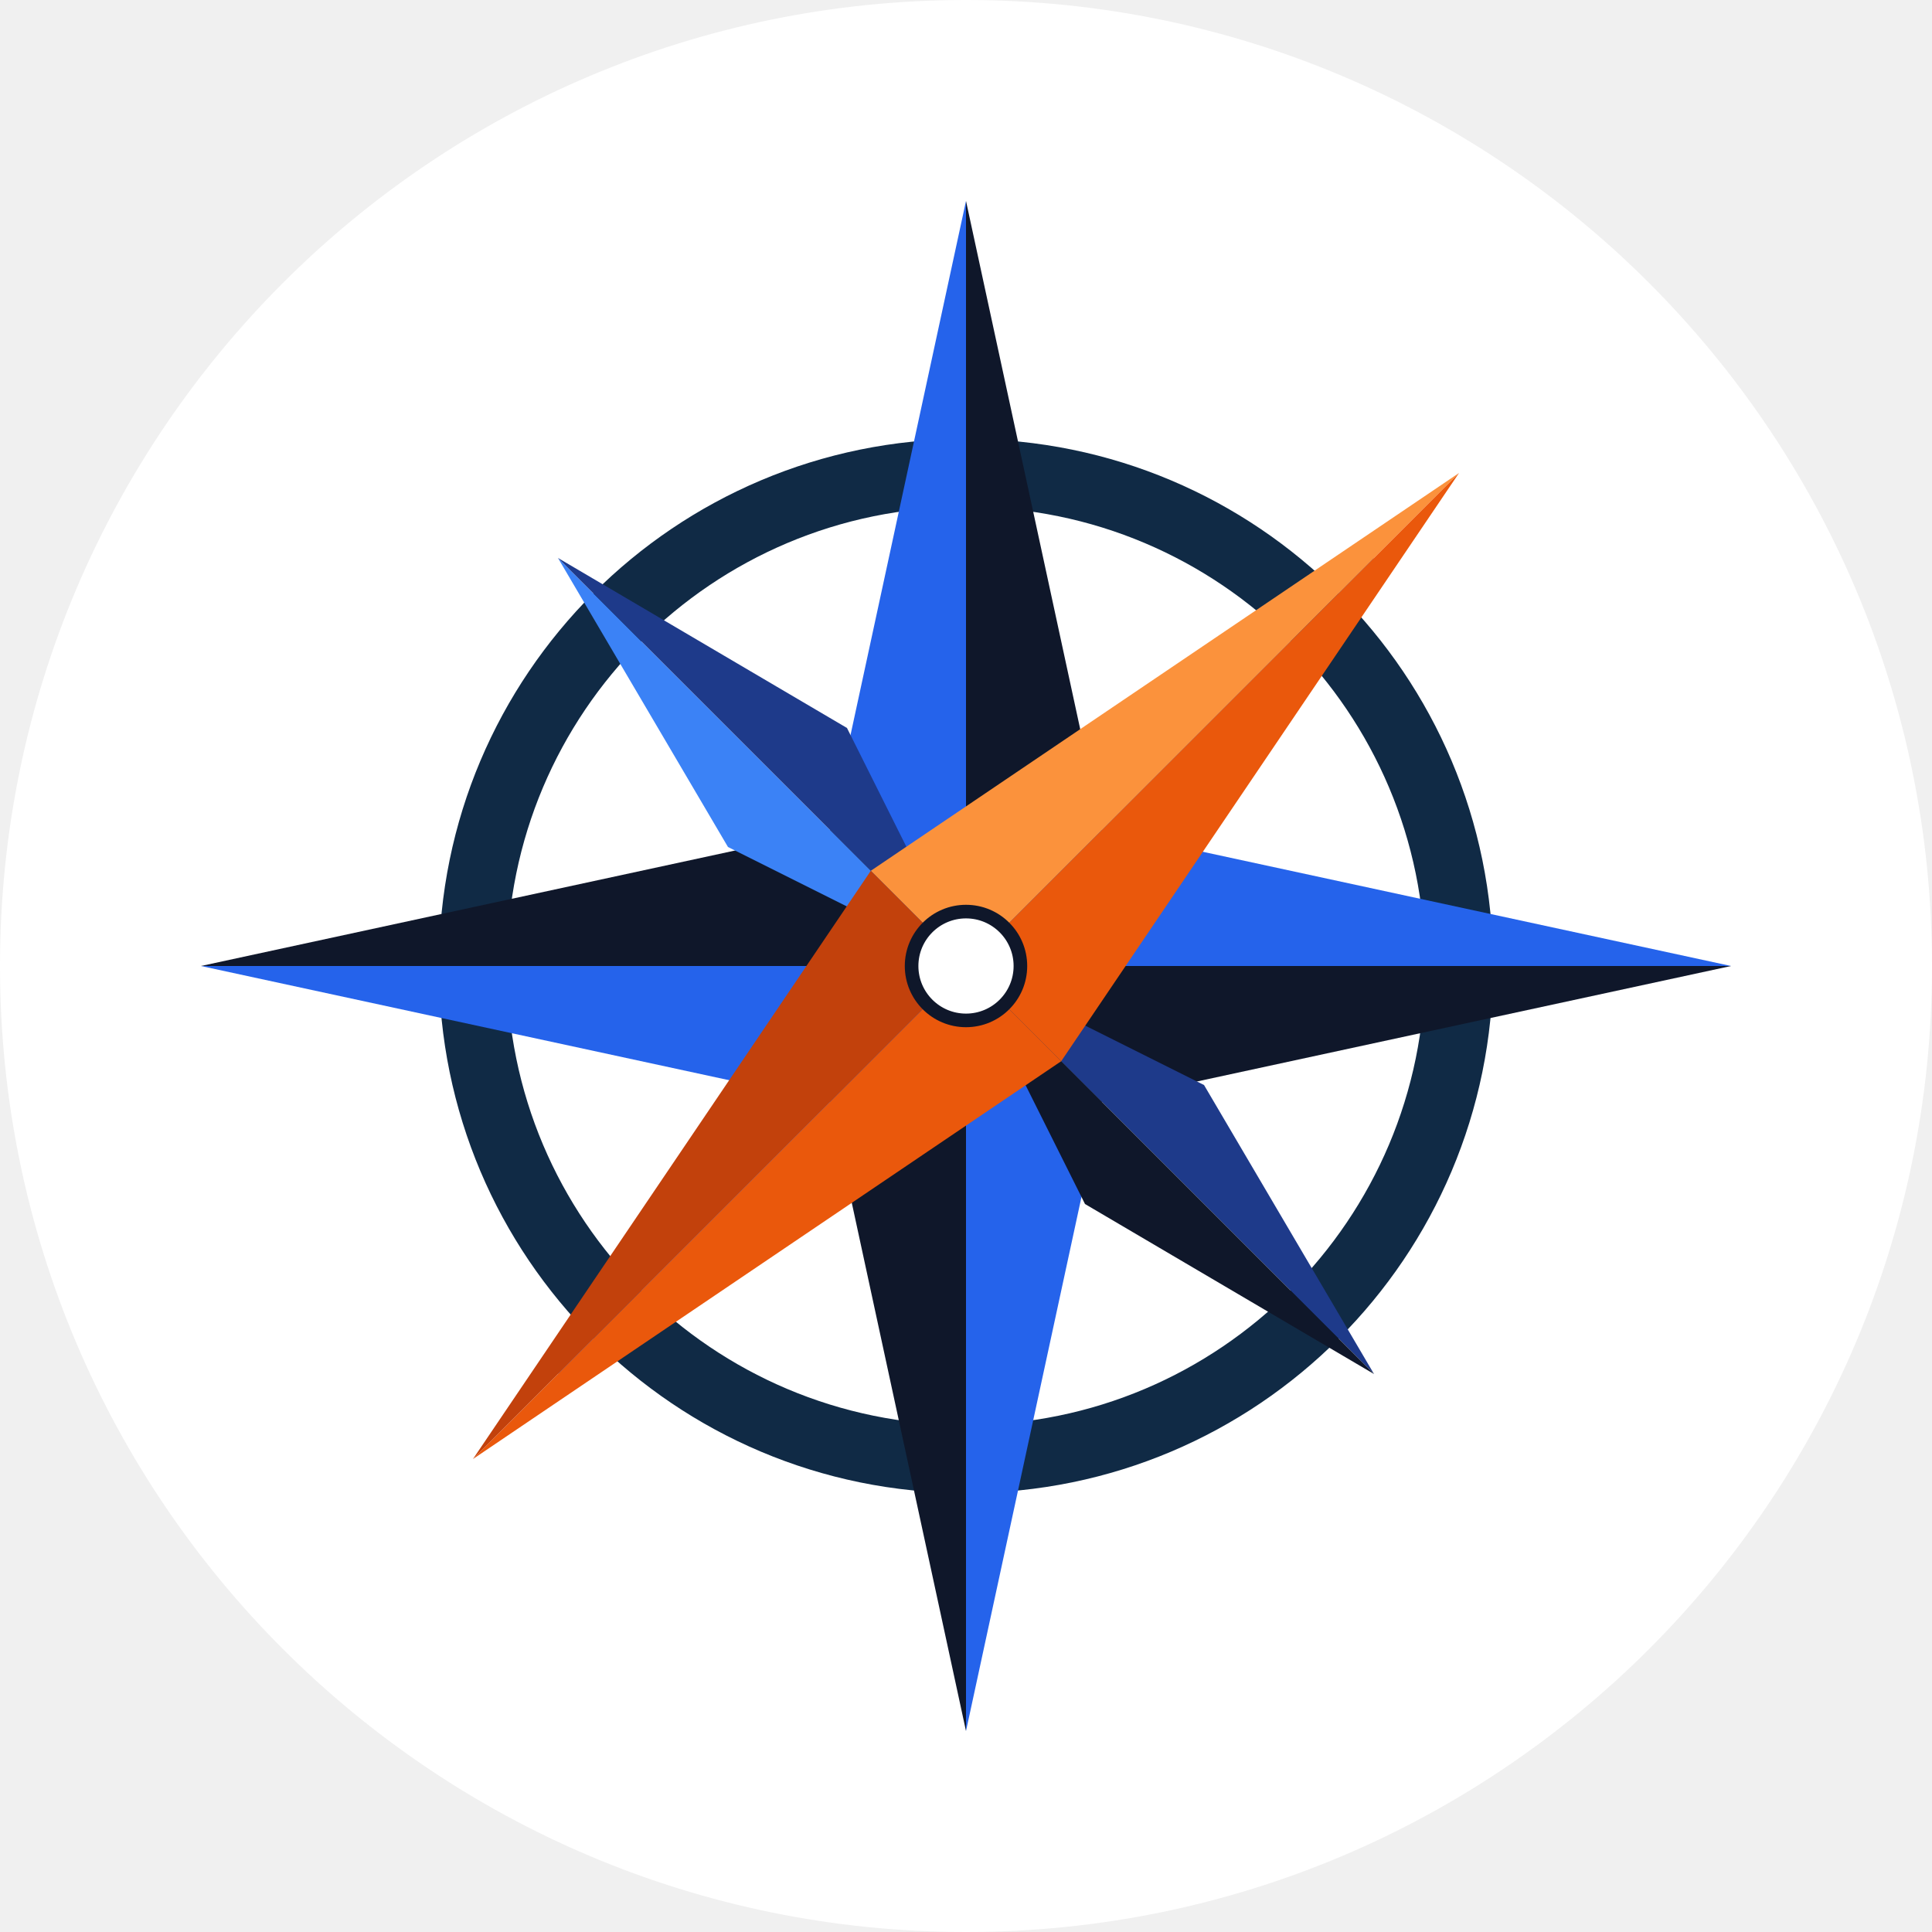
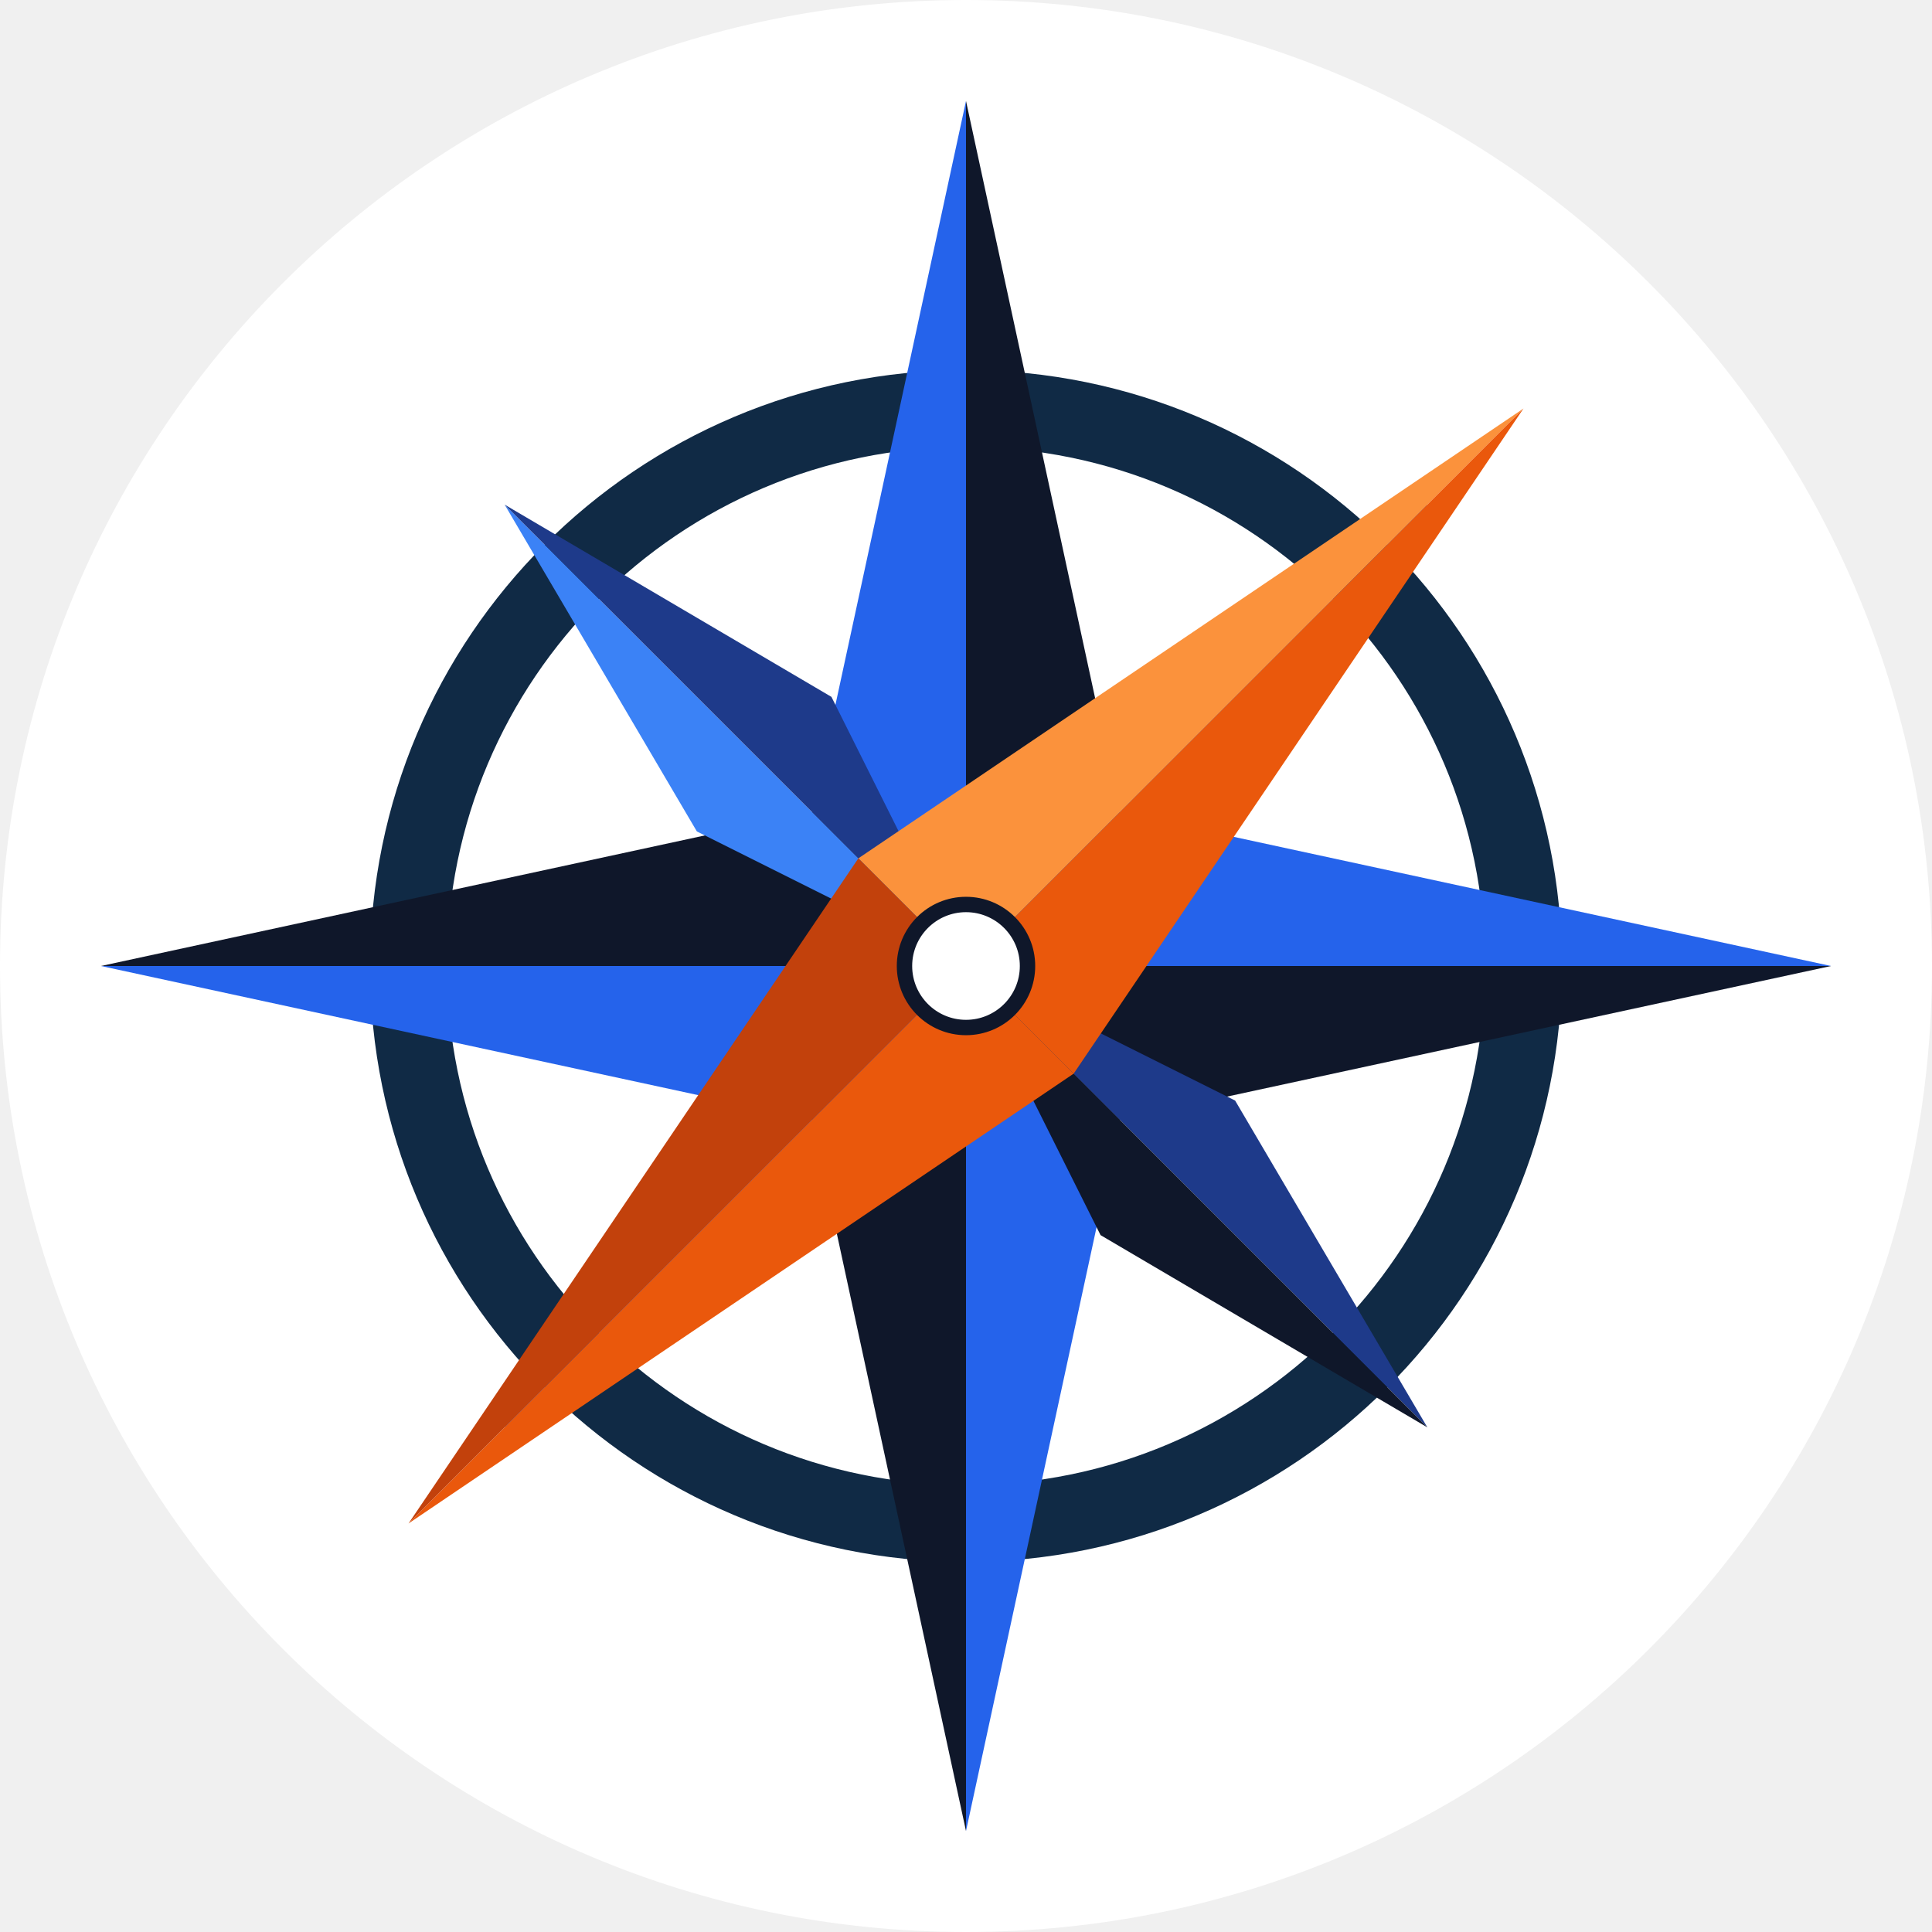
<svg xmlns="http://www.w3.org/2000/svg" viewBox="0 0 500 500" role="img" aria-label="sfmc.guide">
  <circle cx="250" cy="250" r="250" fill="#FFFFFF" />
-   <g transform="translate(250 250) scale(0.88) translate(-250 -250)">
+   <g transform="translate(250 250) scale(0.995) translate(-250 -250)">
    <circle cx="250" cy="250" r="145" fill="none" stroke="#102A45" stroke-width="20" />
    <polygon points="250,25 250,250 210,210" fill="#2563EB" />
    <polygon points="250,25 290,210 250,250" fill="#0F172A" />
    <polygon points="250,475 210,290 250,250" fill="#0F172A" />
    <polygon points="250,475 250,250 290,290" fill="#2563EB" />
    <polygon points="475,250 290,210 250,250" fill="#2563EB" />
    <polygon points="475,250 250,250 290,290" fill="#0F172A" />
    <polygon points="25,250 210,210 250,250" fill="#0F172A" />
    <polygon points="25,250 250,250 210,290" fill="#2563EB" />
    <polygon points="370,130 250,250 285,180" fill="#3B82F6" />
    <polygon points="370,130 320,215 250,250" fill="#1E3A8A" />
    <polygon points="370,370 250,250 320,285" fill="#1E3A8A" />
    <polygon points="370,370 285,320 250,250" fill="#0F172A" />
    <polygon points="130,370 250,250 215,320" fill="#1E3A8A" />
    <polygon points="130,370 180,285 250,250" fill="#3B82F6" />
    <polygon points="130,130 250,250 180,215" fill="#3B82F6" />
    <polygon points="130,130 215,180 250,250" fill="#1E3A8A" />
    <polygon points="395,105 250,250 222,222" fill="#FB923C" />
    <polygon points="395,105 278,278 250,250" fill="#EA580C" />
    <polygon points="105,395 250,250 278,278" fill="#EA580C" />
    <polygon points="105,395 222,222 250,250" fill="#C2410C" />
    <circle cx="250" cy="250" r="16" fill="#FFFFFF" stroke="#0F172A" stroke-width="4" />
  </g>
</svg>
